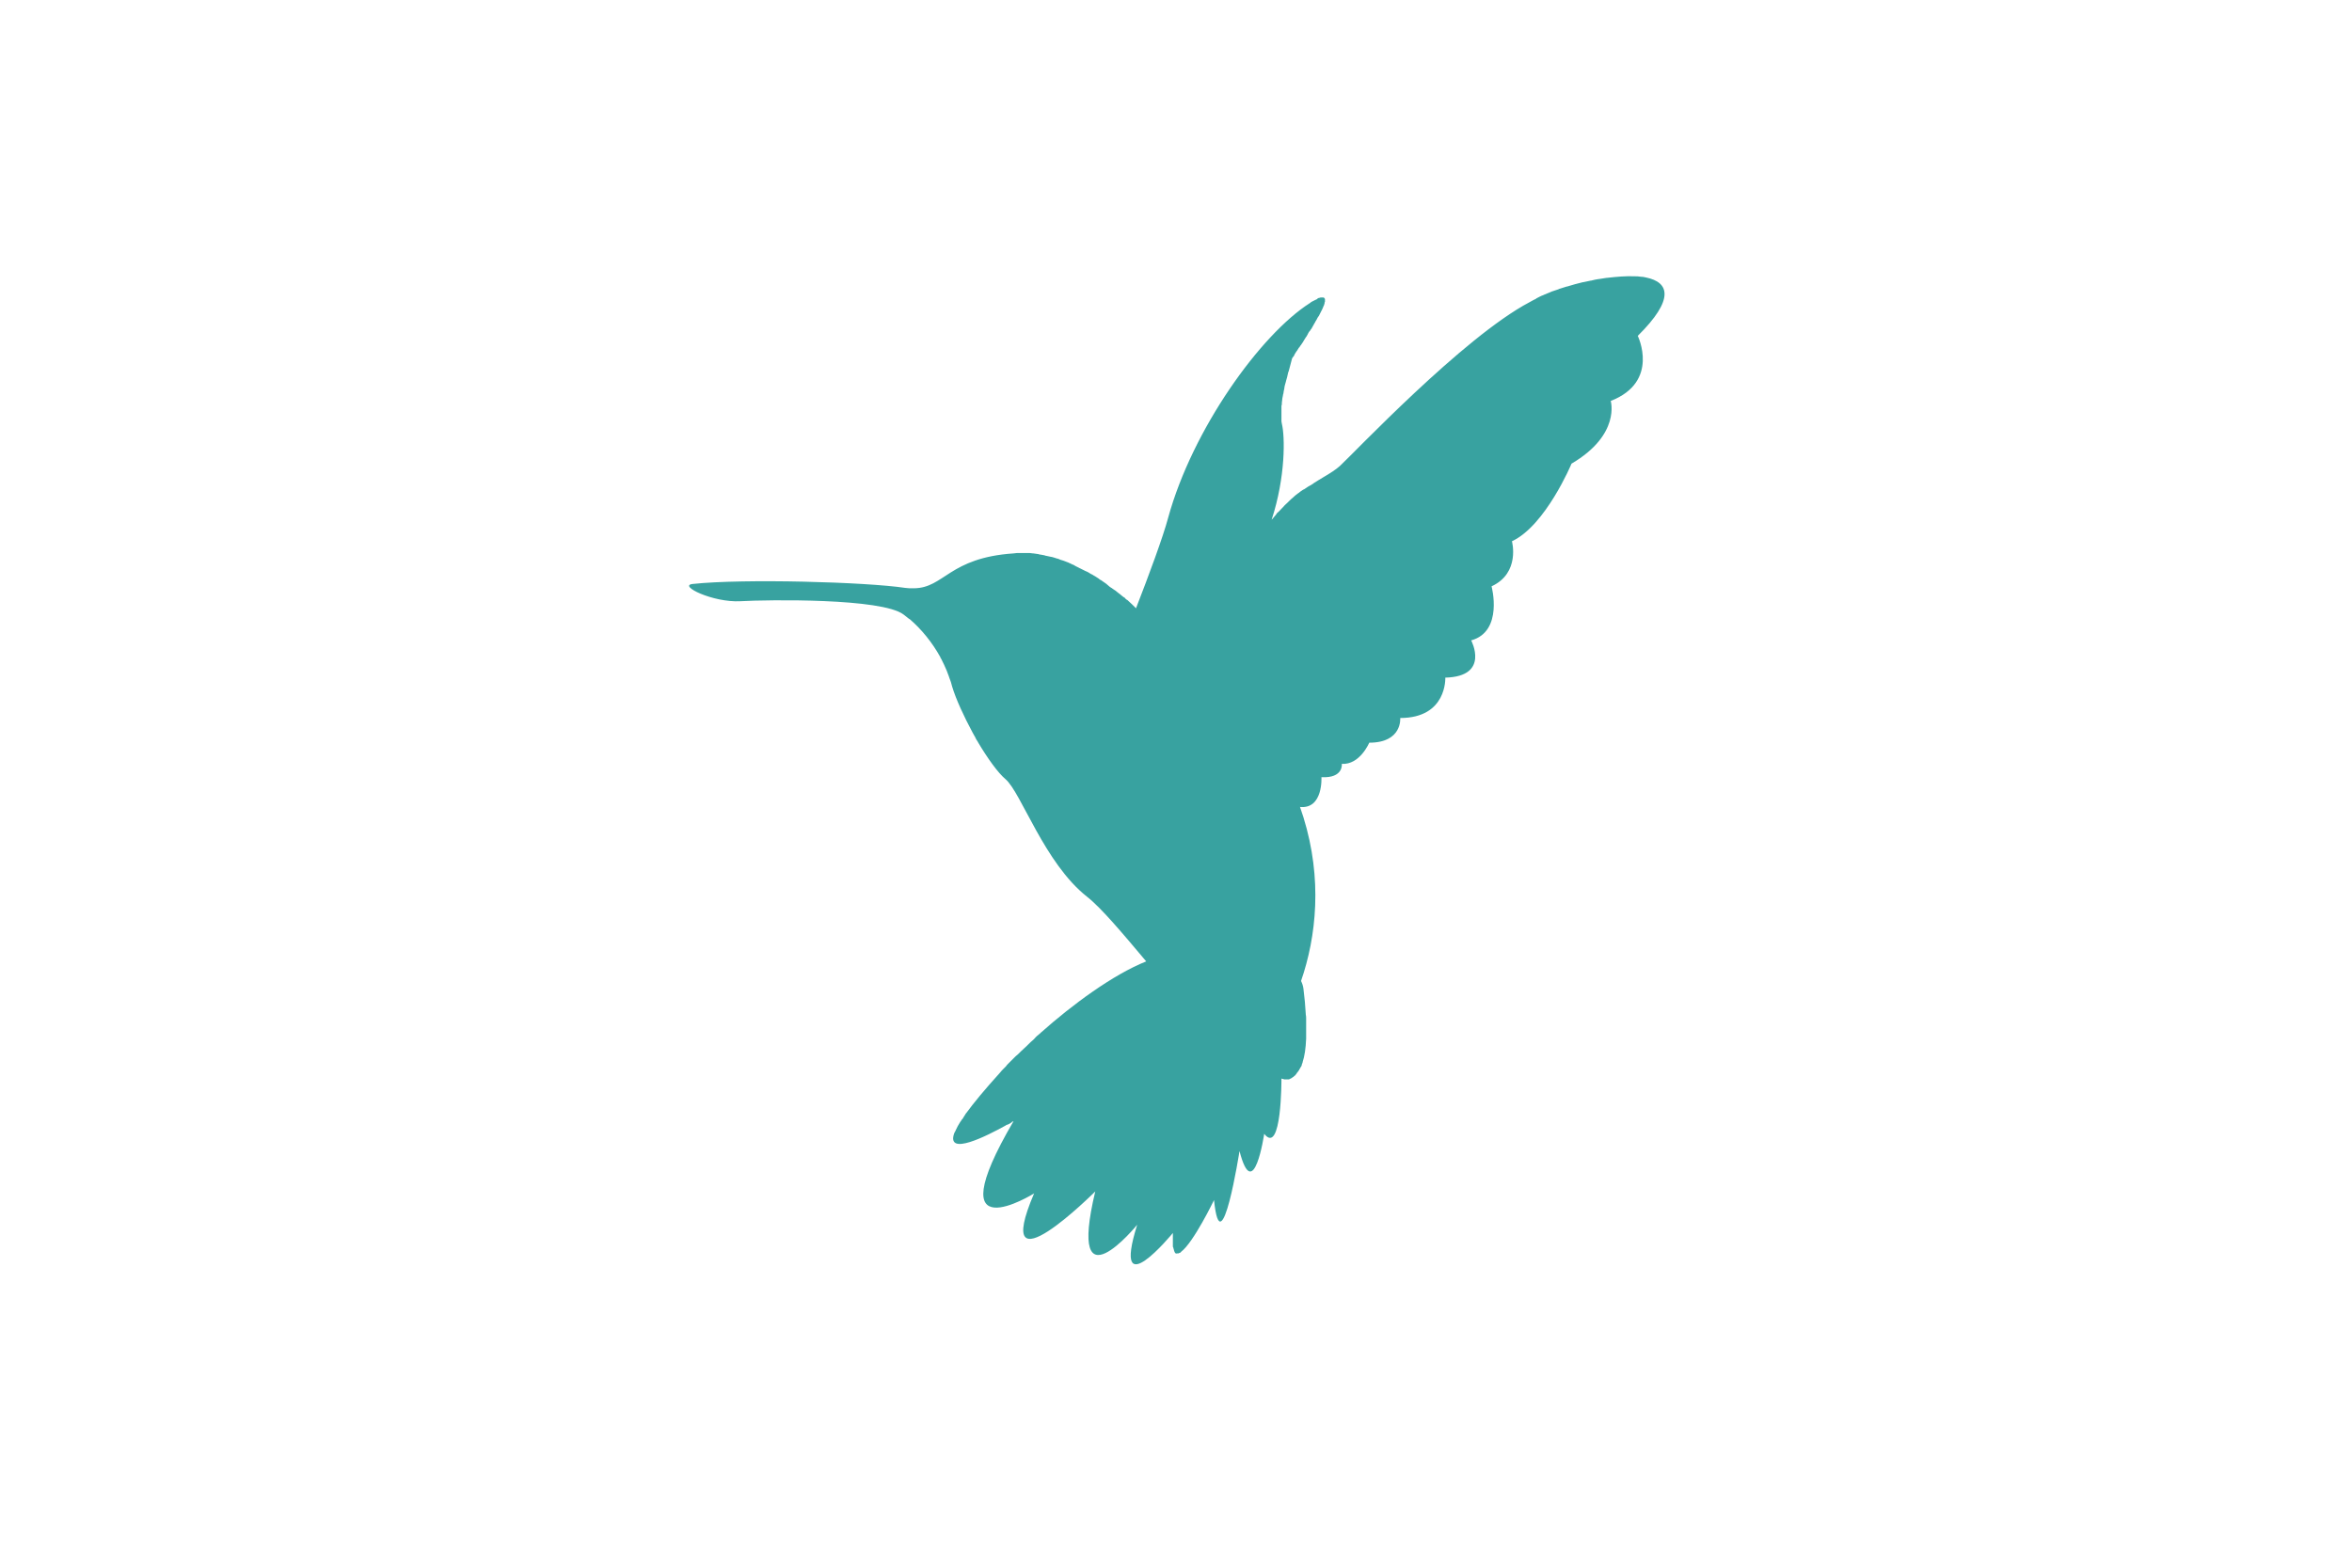
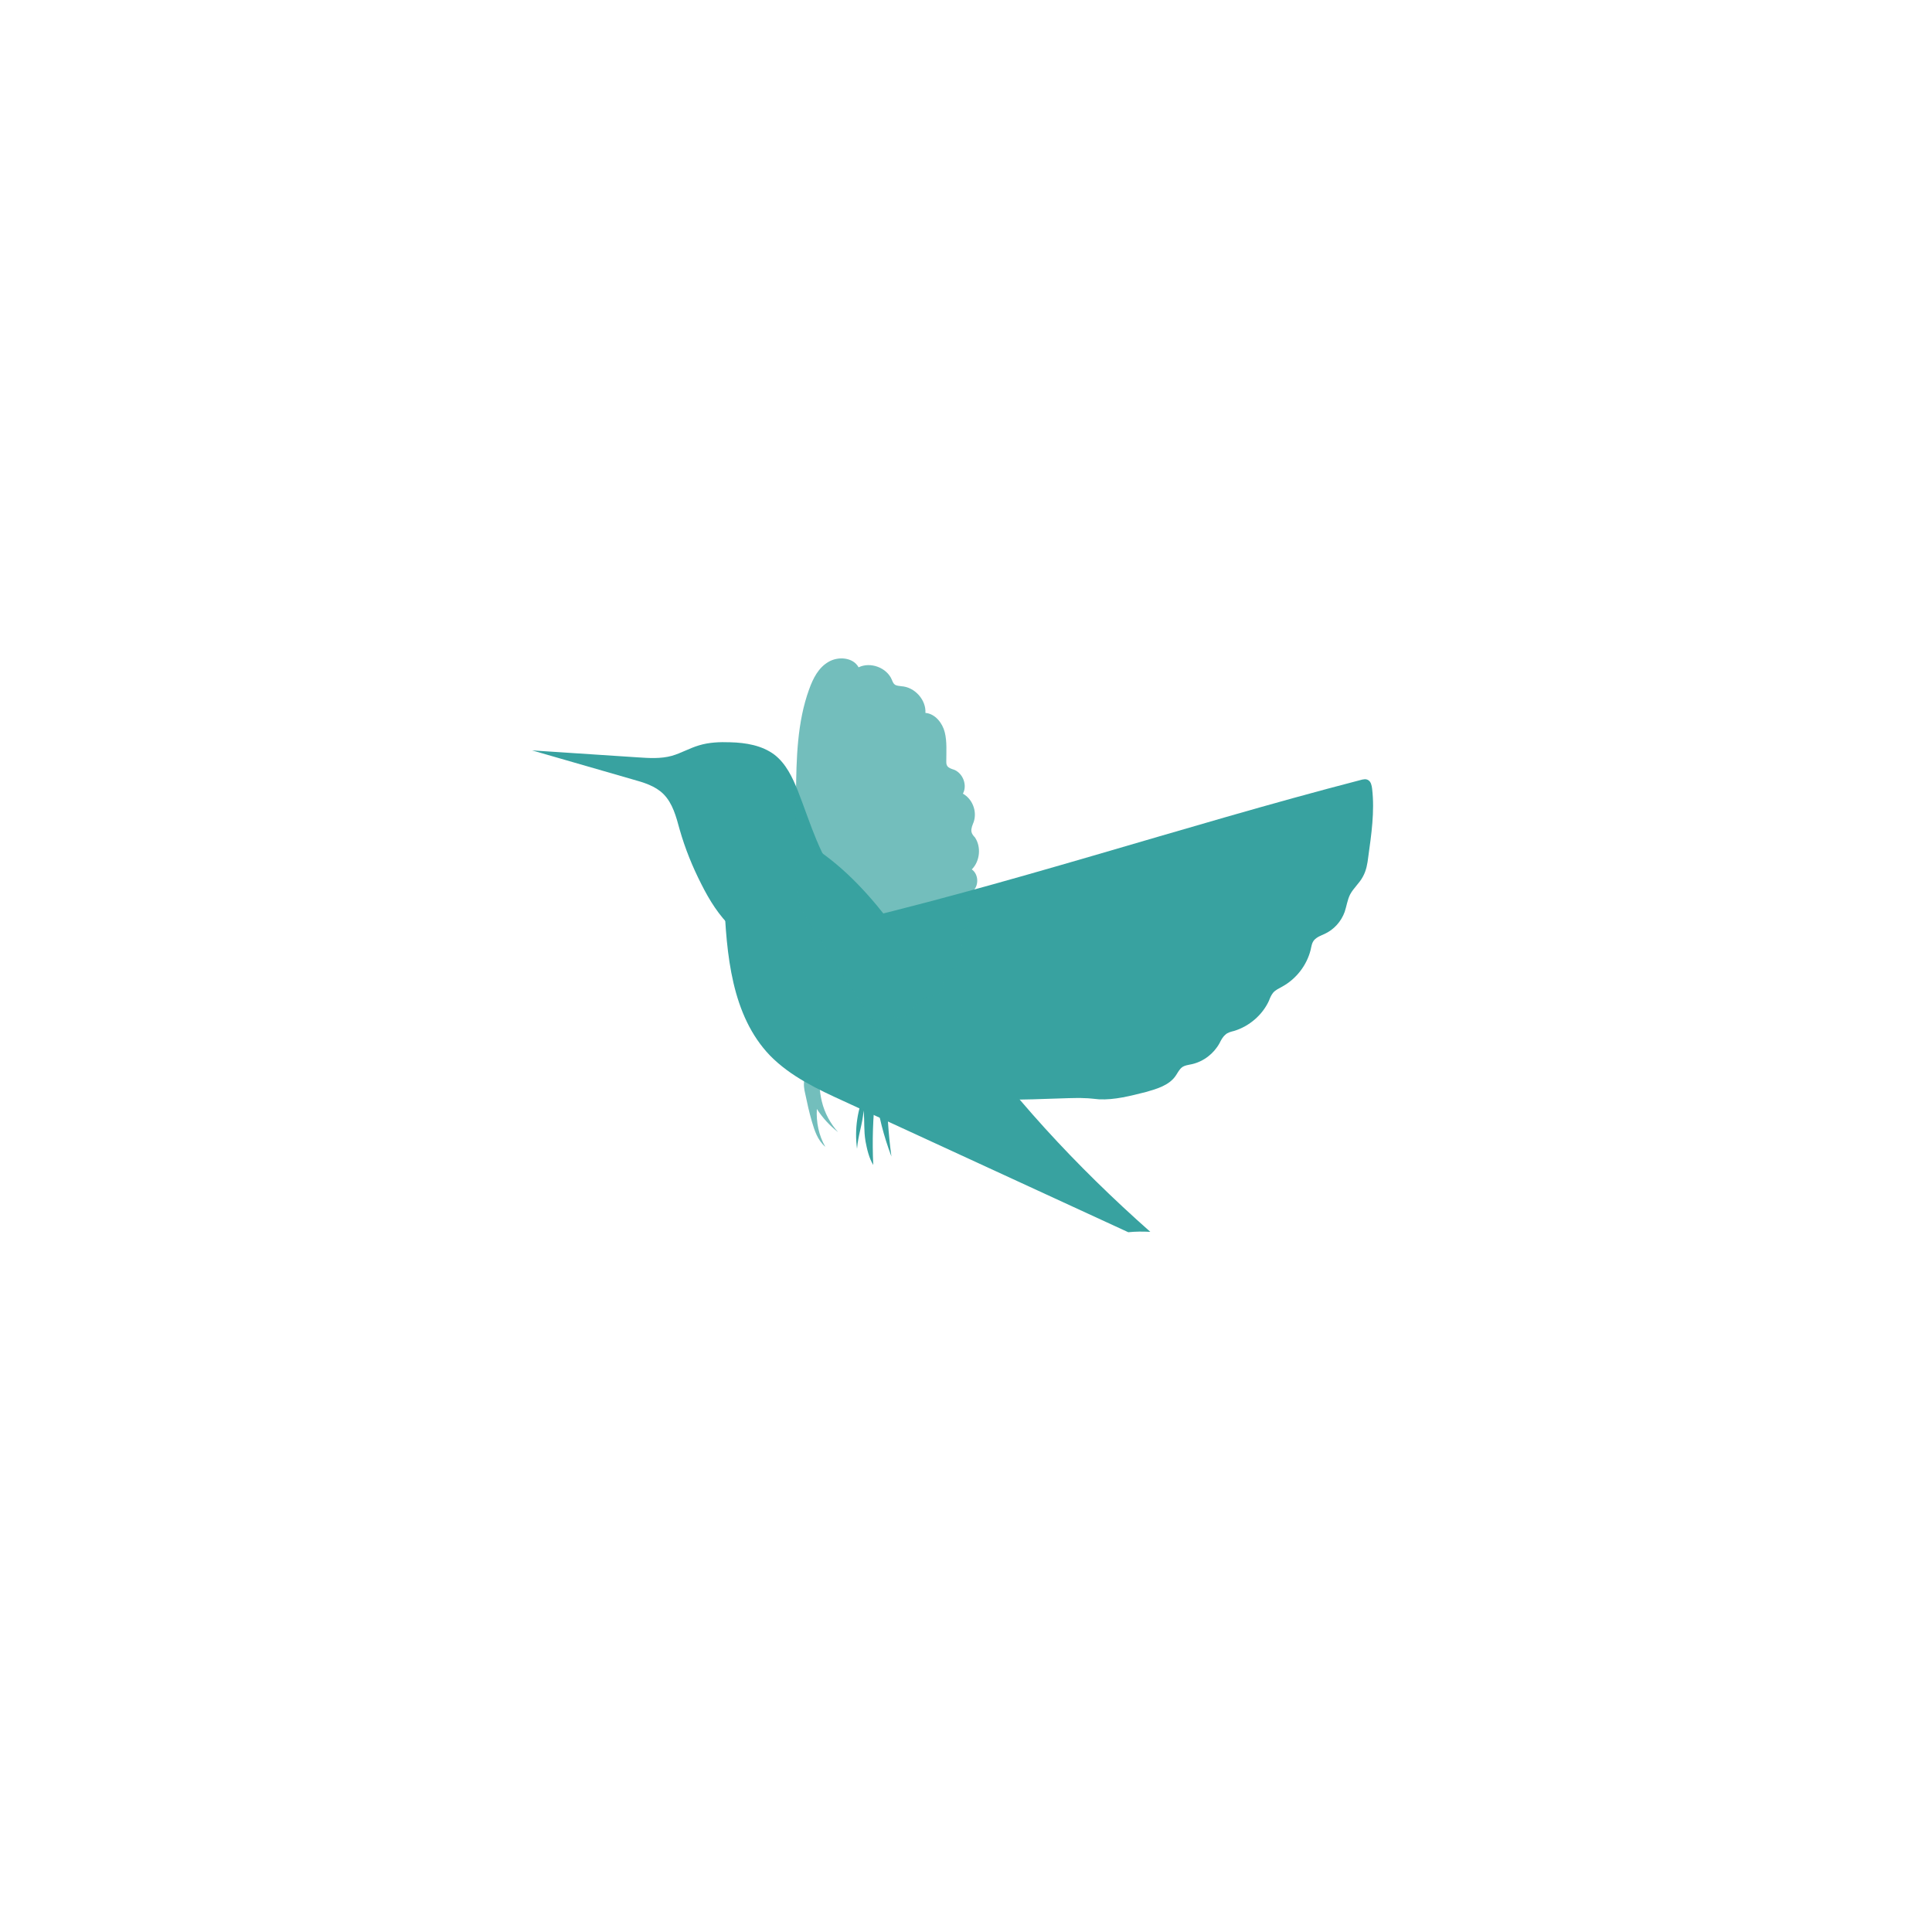
- <svg xmlns="http://www.w3.org/2000/svg" version="1.1" id="Layer_1" x="0px" y="0px" viewBox="0 0 600 400" style="enable-background:new 0 0 600 400;" xml:space="preserve">
+ <svg xmlns="http://www.w3.org/2000/svg" version="1.1" id="Layer_1" x="0px" y="0px" viewBox="0 0 500 500" style="enable-background:new 0 0 500 500;" xml:space="preserve">
  <style type="text/css">
	.st0{fill:#38A2A0;}
+ 	.st1{opacity:0.7;}
</style>
-   <path class="st0" d="M419.9,70.8C419.9,70.8,419.9,70.8,419.9,70.8C419.9,70.8,419.8,70.8,419.9,70.8c-0.4-0.1-0.9-0.2-1.4-0.2  c0,0,0,0,0,0c-0.5-0.1-1-0.1-1.5-0.1c0,0,0,0,0,0c-2.1-0.1-4.5,0.1-7.1,0.4c0,0,0,0-0.1,0c-0.6,0.1-1.2,0.2-1.9,0.3c0,0-0.1,0-0.1,0  c-0.6,0.1-1.2,0.2-1.9,0.4c0,0-0.1,0-0.1,0c-0.6,0.1-1.3,0.3-1.9,0.4c0,0,0,0-0.1,0c-1.3,0.3-2.7,0.7-4,1.1c0,0-0.1,0-0.1,0  c-0.6,0.2-1.2,0.4-1.9,0.6c-0.1,0-0.1,0-0.2,0.1c-0.6,0.2-1.2,0.4-1.8,0.6c-0.1,0-0.1,0.1-0.2,0.1c-0.6,0.2-1.1,0.5-1.7,0.7  c-0.1,0-0.1,0.1-0.2,0.1c-0.6,0.2-1.1,0.5-1.7,0.8c0,0-0.1,0-0.1,0.1c-0.6,0.3-1.2,0.6-1.7,0.9c-16.9,8.9-45,38.7-48.4,41.8  c-1,0.9-2.4,1.8-4.1,2.8l0,0c-0.8,0.5-1.7,1-2.6,1.6c0,0-0.1,0.1-0.1,0.1c-0.3,0.2-0.7,0.4-1,0.6c-0.1,0-0.1,0.1-0.2,0.1  c-0.4,0.3-0.8,0.5-1.2,0.8c0,0,0,0-0.1,0c-0.4,0.3-0.8,0.5-1.1,0.8c-0.1,0.1-0.2,0.1-0.3,0.2c-0.4,0.3-0.8,0.6-1.1,0.9  c0,0-0.1,0.1-0.1,0.1c-0.4,0.3-0.8,0.7-1.2,1.1c-0.1,0.1-0.2,0.2-0.3,0.3c-0.3,0.3-0.7,0.6-1,1c-0.1,0.1-0.2,0.2-0.3,0.3  c-0.4,0.4-0.8,0.9-1.3,1.3c-0.1,0.1-0.2,0.2-0.2,0.3c-0.3,0.4-0.7,0.8-1,1.2c-0.1,0.1-0.1,0.1-0.2,0.2c3.6-11,3.4-21.3,2.6-24.5  c0-0.2-0.1-0.4-0.1-0.6c0-0.1,0-0.2,0-0.2c0-0.2,0-0.3,0-0.5c0-0.1,0-0.2,0-0.3c0-0.2,0-0.3,0-0.5c0-0.1,0-0.2,0-0.3  c0-0.2,0-0.3,0-0.5c0-0.1,0-0.2,0-0.4c0-0.2,0-0.4,0-0.6c0-0.1,0-0.3,0-0.4c0-0.2,0-0.4,0.1-0.6c0-0.1,0-0.2,0-0.4  c0-0.3,0.1-0.6,0.1-0.8c0-0.1,0-0.1,0-0.2c0.1-0.3,0.1-0.7,0.2-1c0-0.1,0-0.2,0.1-0.4c0-0.2,0.1-0.5,0.1-0.7c0-0.1,0.1-0.3,0.1-0.4  c0-0.2,0.1-0.5,0.1-0.7c0-0.1,0.1-0.3,0.1-0.4c0.1-0.2,0.1-0.5,0.2-0.7c0-0.1,0.1-0.3,0.1-0.4c0.1-0.2,0.1-0.5,0.2-0.7  c0-0.1,0.1-0.2,0.1-0.4c0.1-0.3,0.1-0.6,0.2-0.9c0-0.1,0-0.2,0.1-0.2c0.3-1.1,0.6-2.3,0.9-3.4c0,0,0,0,0,0c0-0.1,0.1-0.1,0.1-0.2  c0.1-0.1,0.2-0.3,0.3-0.4c0.1-0.1,0.2-0.2,0.2-0.4c0.2-0.3,0.3-0.5,0.5-0.8c0,0,0-0.1,0.1-0.1c0.2-0.3,0.3-0.5,0.5-0.8  c0.1-0.1,0.1-0.2,0.2-0.2c0.1-0.2,0.2-0.4,0.4-0.6c0.1-0.1,0.1-0.2,0.2-0.3c0.1-0.2,0.3-0.4,0.4-0.6c0-0.1,0.1-0.2,0.1-0.2  c0.2-0.3,0.3-0.5,0.5-0.8c0,0,0-0.1,0.1-0.1c0.1-0.2,0.3-0.5,0.4-0.7c0-0.1,0.1-0.2,0.1-0.2c0.1-0.2,0.2-0.4,0.3-0.5  c0.1-0.1,0.1-0.2,0.2-0.2c0.1-0.2,0.2-0.4,0.4-0.6c0-0.1,0.1-0.1,0.1-0.2c0.1-0.2,0.3-0.5,0.4-0.7c0-0.1,0.1-0.1,0.1-0.2  c0.1-0.2,0.2-0.3,0.3-0.5c0-0.1,0.1-0.2,0.1-0.2c0.1-0.2,0.2-0.3,0.3-0.5c0-0.1,0.1-0.1,0.1-0.2c0.1-0.2,0.2-0.4,0.3-0.5  c0,0,0-0.1,0.1-0.1c0.1-0.2,0.2-0.4,0.3-0.6c0-0.1,0.1-0.1,0.1-0.2c0.1-0.1,0.1-0.3,0.2-0.4c0-0.1,0.1-0.1,0.1-0.2  c0.1-0.1,0.1-0.2,0.2-0.4c0-0.1,0.1-0.1,0.1-0.2c0.1-0.2,0.1-0.3,0.2-0.5c0,0,0,0,0,0c0.1-0.2,0.1-0.3,0.2-0.4c0,0,0-0.1,0-0.1  c0-0.1,0.1-0.2,0.1-0.3c0,0,0-0.1,0-0.1c0-0.1,0-0.2,0.1-0.3c0,0,0-0.1,0-0.1c0-0.1,0-0.2,0-0.3c0,0,0,0,0,0c0-0.1,0-0.1,0-0.2  c0,0,0,0,0-0.1c0,0,0-0.1-0.1-0.1c0,0,0,0,0-0.1c0,0-0.1-0.1-0.1-0.1c0,0,0,0,0,0c-0.1,0-0.1-0.1-0.2-0.1c0,0,0,0-0.1,0  c-0.1,0-0.1,0-0.2,0c0,0-0.1,0-0.1,0c-0.1,0-0.1,0-0.2,0c0,0-0.1,0-0.1,0c-0.1,0-0.2,0.1-0.3,0.1c0,0,0,0-0.1,0  c-0.1,0-0.3,0.1-0.4,0.2c0,0-0.1,0-0.1,0.1c-0.1,0.1-0.2,0.1-0.4,0.2c-0.1,0-0.1,0.1-0.2,0.1c-0.1,0.1-0.3,0.1-0.4,0.2  c-0.1,0-0.1,0.1-0.2,0.1c-0.2,0.1-0.4,0.2-0.6,0.4c-12.6,8-30,32.2-36.2,54.8c-1.3,4.9-4.9,14.6-8.2,23.1c-0.6-0.6-1.3-1.3-2.2-2.1  c-0.1,0-0.1-0.1-0.2-0.1c-0.1-0.1-0.3-0.2-0.4-0.4c-0.1-0.1-0.2-0.2-0.3-0.2c-0.1-0.1-0.3-0.2-0.4-0.3c-0.2-0.2-0.4-0.3-0.6-0.5  c-0.1-0.1-0.3-0.2-0.4-0.3c-0.2-0.1-0.3-0.3-0.5-0.4c-0.1-0.1-0.2-0.2-0.4-0.3c-0.2-0.1-0.4-0.3-0.6-0.4c-0.1-0.1-0.2-0.2-0.3-0.2  c-0.3-0.2-0.6-0.4-0.9-0.7c-0.1-0.1-0.2-0.1-0.2-0.2c-0.2-0.2-0.5-0.3-0.7-0.5c-0.1-0.1-0.2-0.1-0.3-0.2c-0.3-0.2-0.5-0.4-0.8-0.5  c-0.1-0.1-0.2-0.1-0.2-0.2c-0.4-0.2-0.7-0.5-1.1-0.7c-0.1,0-0.1-0.1-0.2-0.1c-0.3-0.2-0.6-0.4-0.9-0.5c-0.1-0.1-0.2-0.1-0.3-0.2  c-0.3-0.2-0.7-0.4-1-0.5c-0.1,0-0.1-0.1-0.2-0.1c-0.4-0.2-0.8-0.4-1.2-0.6c-0.1,0-0.2-0.1-0.2-0.1c-0.3-0.2-0.7-0.3-1-0.5  c-0.1-0.1-0.2-0.1-0.3-0.2c-0.4-0.2-0.8-0.3-1.1-0.5c-0.1,0-0.1,0-0.2-0.1c-0.4-0.2-0.9-0.3-1.3-0.5c-0.1,0-0.2-0.1-0.3-0.1  c-0.4-0.1-0.7-0.2-1.1-0.4c-0.1,0-0.2-0.1-0.4-0.1c-0.4-0.1-0.8-0.3-1.3-0.4c0,0-0.1,0-0.1,0c-0.5-0.1-0.9-0.2-1.4-0.3  c-0.1,0-0.2,0-0.3-0.1c-0.4-0.1-0.7-0.1-1.1-0.2c-0.1,0-0.3,0-0.4-0.1c-0.5-0.1-0.9-0.1-1.4-0.2c0,0-0.1,0-0.1,0  c-0.5-0.1-1-0.1-1.5-0.1c-0.1,0-0.3,0-0.4,0c-0.4,0-0.7,0-1.1,0c-0.1,0-0.3,0-0.4,0c-0.5,0-1,0-1.5,0.1c-16.5,1.1-17.7,8.8-25.4,8.9  c0,0,0,0,0,0c-0.3,0-0.7,0-1,0c-0.1,0-0.1,0-0.2,0c-0.4,0-0.7-0.1-1.1-0.1c-9.9-1.5-41.2-2.4-54.2-1c-3.8,0.4,5.2,4.8,12.2,4.4  c7.1-0.4,36.1-0.8,41.6,3.4c0.5,0.4,0.9,0.7,1.4,1.1c0,0,0,0,0,0c0.1,0,0.1,0.1,0.2,0.1c0,0,0,0,0,0c3,2.6,5.7,5.9,7.8,9.7  c0,0,0,0.1,0,0.1c0.1,0.1,0.1,0.2,0.2,0.3c0,0,0,0,0,0c0.5,1,1,2,1.4,3c0.1,0.3,0.2,0.5,0.3,0.8c0.1,0.3,0.3,0.7,0.4,1.1  c0.3,0.7,0.5,1.4,0.7,2.2c1,3.3,3,7.6,5.2,11.7c0,0,0,0,0,0c0.2,0.3,0.3,0.6,0.5,0.9c0.1,0.1,0.2,0.3,0.2,0.4  c0.1,0.1,0.2,0.3,0.2,0.4c0.1,0.2,0.3,0.4,0.4,0.6c0,0.1,0.1,0.1,0.1,0.2c2.5,4.2,5.1,7.8,7,9.4c4,3.4,9.9,21.4,20.8,30  c3.7,2.9,9.2,9.5,15.1,16.5c-8.5,3.4-18.8,11-26.9,18.2c-0.1,0.1-0.1,0.1-0.2,0.2c-0.5,0.4-1,0.8-1.4,1.3c-0.1,0.1-0.2,0.2-0.3,0.3  c-0.5,0.4-0.9,0.8-1.4,1.3c-0.1,0.1-0.1,0.1-0.2,0.2c-0.5,0.5-1,0.9-1.5,1.4c-0.1,0.1-0.2,0.2-0.4,0.4c-0.3,0.3-0.6,0.6-1,0.9  c-0.2,0.2-0.4,0.4-0.6,0.6c-0.2,0.2-0.5,0.5-0.7,0.7c-0.2,0.2-0.4,0.4-0.6,0.6c-0.2,0.2-0.4,0.4-0.6,0.7c-0.2,0.2-0.3,0.3-0.5,0.5  c-0.4,0.4-0.7,0.7-1,1.1c-3.9,4.3-6.7,7.7-8.6,10.3c0,0,0,0,0,0c0,0-0.1,0.1-0.1,0.1c-0.1,0.2-0.2,0.3-0.3,0.5  c-0.1,0.1-0.1,0.2-0.2,0.3c-0.1,0.2-0.2,0.3-0.3,0.5c-0.1,0.1-0.1,0.2-0.2,0.2c-0.1,0.2-0.2,0.3-0.3,0.5c0,0-0.1,0.1-0.1,0.1  c-0.5,0.8-0.9,1.5-1.2,2.2c0,0,0,0,0,0c-0.1,0.2-0.1,0.3-0.2,0.4c0,0,0,0,0,0c-0.1,0.1-0.1,0.3-0.2,0.4c0,0,0,0,0,0  c-2,5.9,8.4,0.6,13.1-2c0,0,0,0,0,0c0.1-0.1,0.2-0.1,0.3-0.2c0,0,0,0,0.1,0c0.1,0,0.2-0.1,0.2-0.1c0,0,0,0,0.1,0  c0.3-0.2,0.6-0.3,0.8-0.5c0,0,0.1,0,0.1-0.1c0,0,0.1,0,0.1-0.1c0,0,0.1,0,0.1,0c0,0,0.1,0,0.1-0.1c0,0,0,0,0,0c0,0,0.1,0,0.1,0  c0,0,0,0,0,0c0.1,0,0.1-0.1,0.1-0.1c0,0,0,0,0,0c-20.1,34.3,5.2,18.5,5.2,18.5c-11.3,26.4,15.6-0.5,15.6-0.5  c-7.3,30.6,10.7,8.5,10.7,8.5c-6.7,21.4,9.1,2.1,9.1,2.1c0,0.3,0,0.5,0,0.8c0,0.1,0,0.1,0,0.2c0,0.2,0,0.3,0,0.5c0,0.1,0,0.1,0,0.2  c0,0.1,0,0.3,0,0.4c0,0.1,0,0.1,0,0.2c0,0.1,0,0.3,0,0.4c0,0.1,0,0.1,0,0.2c0,0.1,0,0.2,0,0.3c0,0,0,0.1,0,0.1c0,0.1,0,0.3,0.1,0.4  c0,0,0,0,0,0c0,0.1,0.1,0.3,0.1,0.4c0,0,0,0,0,0c0,0.1,0.1,0.2,0.1,0.3c0,0,0,0.1,0,0.1c0,0.1,0.1,0.1,0.1,0.2c0,0,0,0,0,0.1  c0,0,0.1,0.1,0.1,0.1c0,0,0,0,0,0.1c0,0,0.1,0.1,0.1,0.1c0,0,0,0,0,0c0,0,0.1,0.1,0.1,0.1c0,0,0,0,0,0c0.1,0,0.2,0.1,0.4,0  c0,0,0,0,0,0c0.1,0,0.1,0,0.2,0c0,0,0,0,0.1,0c0.1,0,0.1,0,0.2-0.1c0,0,0,0,0.1,0c0.1,0,0.1-0.1,0.2-0.1c0,0,0,0,0,0  c0.1,0,0.1-0.1,0.2-0.2c0,0,0,0,0,0c3.2-2.4,8.4-13.2,8.4-13.2c1.8,17.5,6.5-12.5,6.5-12.5c3.6,13.9,6.3-4.4,6.3-4.4  c4.5,5.7,4.4-14.1,4.4-14.1c0.1,0,0.2,0.1,0.3,0.1c0,0,0.1,0,0.1,0c0.1,0,0.2,0,0.2,0.1c0,0,0.1,0,0.1,0c0.1,0,0.1,0,0.2,0  c0,0,0.1,0,0.1,0c0.1,0,0.1,0,0.2,0c0,0,0.1,0,0.1,0c0.1,0,0.1,0,0.2,0c0,0,0.1,0,0.1,0c0.1,0,0.1,0,0.2,0c0,0,0.1,0,0.1,0  c0.1,0,0.1,0,0.2-0.1c0.1,0,0.1,0,0.2-0.1c0.1,0,0.1,0,0.2-0.1c0.1,0,0.1,0,0.2-0.1c0,0,0.1-0.1,0.1-0.1c0.1,0,0.1-0.1,0.2-0.1  c0,0,0.1,0,0.1-0.1c0.3-0.2,0.5-0.4,0.7-0.7c0,0,0,0,0,0c0.1-0.1,0.1-0.2,0.2-0.3c0,0,0-0.1,0.1-0.1c0.1-0.1,0.1-0.2,0.2-0.3  c0,0,0-0.1,0.1-0.1c0.1-0.1,0.1-0.2,0.2-0.4c0,0,0-0.1,0.1-0.1c0.1-0.1,0.1-0.3,0.2-0.4c0,0,0-0.1,0.1-0.1c0.1-0.1,0.1-0.3,0.2-0.5  c0,0,0-0.1,0-0.1c0.1-0.2,0.1-0.3,0.2-0.5c0,0,0-0.1,0-0.1c0.5-1.5,0.8-3.5,0.9-6c0,0,0,0,0-0.1c0-0.3,0-0.7,0-1c0,0,0-0.1,0-0.1  c0-0.3,0-0.7,0-1c0-0.1,0-0.1,0-0.2c0-0.4,0-0.7,0-1.1c0-0.1,0-0.1,0-0.2c0-0.4,0-0.8,0-1.1c0-0.1,0-0.1,0-0.2c0-0.4,0-0.8-0.1-1.2  c0,0,0-0.1,0-0.1c-0.1-2-0.3-4.1-0.6-6.5c-0.1-0.7-0.3-1.3-0.6-1.9c3.9-11.3,5.5-26,0.6-41.8c-0.3-0.8-0.5-1.6-0.8-2.4  c0-0.1,0-0.1-0.1-0.2c6,0.6,5.5-7.6,5.5-7.6c5.7,0.3,5.2-3.4,5.2-3.4c4.6,0.3,7-5.4,7-5.4c8.5,0,7.9-6.3,7.9-6.3  c12,0,11.5-10.3,11.5-10.3c11.5-0.3,6.6-9.5,6.6-9.5c8.3-2.3,5.2-13.8,5.2-13.8c7.4-3.4,5.2-11.5,5.2-11.5  c8.6-4,15.2-19.8,15.2-19.8c12.6-7.4,10-16,10-16c12.6-4.9,6.9-16.6,6.9-16.6C427.3,76.3,425.8,72,419.9,70.8z" />
+   <g>
+     <g>
+       <path class="st0" d="M207.3,217.3c17.5,9.8,27.9,28.3,39.3,44.8c14.5,21,32,39.8,51.1,56.7c-1.9-0.1-3.8-0.1-5.7,0.1    c-24.5-11.3-49.1-22.6-73.6-33.9c-6.8-3.1-13.8-6.4-19.1-11.8c-10-10.4-11.3-26.2-11.9-40.7c-0.1-2.9-0.2-6,0.9-8.7    c1.1-2.7,3.7-5.1,6.6-4.9L207.3,217.3z" />
+     </g>
+     <g>
+       <path class="st0" d="M213.6,240c46.7-10.7,92.1-26.1,138.4-38.1c0.7-0.2,1.5-0.4,2.1,0c0.7,0.4,0.9,1.4,1,2.2    c0.7,5.9-0.2,11.9-1,17.7c-0.2,1.7-0.5,3.5-1.4,5.1c-0.9,1.7-2.4,2.9-3.3,4.6c-0.7,1.4-0.9,3-1.4,4.5c-0.9,2.5-2.8,4.6-5.2,5.7    c-0.9,0.4-2,0.8-2.7,1.6c-0.6,0.7-0.7,1.6-0.9,2.5c-1,4-3.7,7.5-7.3,9.5c-0.9,0.5-1.8,0.9-2.4,1.6c-0.5,0.6-0.8,1.3-1.1,2.1    c-1.7,3.7-5.1,6.6-9,7.8c-0.8,0.2-1.7,0.4-2.3,1c-0.7,0.6-1.1,1.4-1.5,2.2c-1.5,2.7-4.1,4.7-7.1,5.4c-0.9,0.2-2,0.3-2.7,0.9    c-0.7,0.6-1.1,1.5-1.6,2.2c-1.7,2.4-4.8,3.3-7.6,4.1c-4,1-8.1,2.1-12.2,1.9c-1.3-0.1-2.5-0.3-3.8-0.3c-1.3-0.1-2.7,0-4,0    c-3.1,0.1-6.2,0.2-9.3,0.3c-3.9,0.1-7.9,0.2-11.7-0.7c-7.9-1.9-14-8-19-14.4c-5-6.4-9.3-13.4-15.6-18.5L213.6,240z" />
+     </g>
+     <g>
+       <path class="st0" d="M218,228.9c-5.8-6.8-8.2-15.8-11.5-24.2c-1.4-3.5-3.1-7.1-6.1-9.4c-3.2-2.4-7.4-3.1-11.4-3.2    c-2.7-0.1-5.5,0-8.1,0.8c-2.4,0.7-4.6,2-7,2.7c-2.9,0.8-5.9,0.6-8.9,0.4c-9.1-0.6-18.2-1.2-27.3-1.8c8.7,2.5,17.3,5,26,7.5    c2.9,0.8,5.9,1.7,8,3.8c2.4,2.4,3.3,5.9,4.2,9.2c1.4,4.9,3.3,9.6,5.6,14.1c2.1,4.2,4.6,8.2,8,11.4c3.4,3.2,7.9,5.5,12.5,5.6    L218,228.9z" />
+     </g>
+     <g>
+       <path class="st0" d="M227.7,281.2c-1,0.3-2.2-0.4-3,0.2c-0.3,0.2-0.4,0.5-0.6,0.8c-2.2,4.7-3,10-2.3,15.1c0.3-3.7,1.4-6.2,1.7-9.9    c0.3,3,0,5,0.5,8c0.4,2.1,0.9,4.3,2,6.1c-0.3-6.2-0.1-12.3,0.6-18.5c0.7,5.6,2.1,11,4.1,16.3c-0.8-5.9-1.2-11.8-1.1-17.8    L227.7,281.2z" />
+     </g>
+     <g class="st1">
+       <path class="st0" d="M210.6,276.5c-1.2,0.3-2.1,1.5-2.4,2.8s-0.1,2.6,0.2,3.8c0.5,2.4,1,4.7,1.7,7.1c0.7,2.4,1.5,4.9,3.5,6.6    c-1.7-2.9-2.4-6.4-2.2-9.8c1.5,2.3,3.3,4.3,5.5,6c-2-2.2-3.5-5-4.2-7.9c-0.7-2.8-0.7-5.6-0.8-8.5L210.6,276.5z" />
+     </g>
+     <g class="st1">
+       <path class="st0" d="M207,234.9c-1.2-9.8-1.1-19.6-1-29.5c0.1-9.1,0.3-18.5,3.4-27c1-2.8,2.4-5.6,5-7.1c2.5-1.5,6.4-1.2,7.8,1.4    c3.1-1.5,7.3,0.1,8.6,3.2c0.2,0.5,0.4,1,0.8,1.3c0.5,0.3,1.1,0.3,1.7,0.4c3.4,0.2,6.4,3.5,6.2,6.9c2.5,0.2,4.4,2.6,5,5    c0.6,2.4,0.4,5,0.4,7.5c0,0.5,0,0.9,0.3,1.3c0.4,0.5,1.1,0.7,1.7,0.9c2.3,0.9,3.5,4,2.3,6.2c2.5,1.4,3.7,4.6,2.8,7.3    c-0.3,0.8-0.7,1.6-0.6,2.5c0.1,0.6,0.5,1.1,0.9,1.5c1.7,2.5,1.3,6.2-0.8,8.3c1.7,1.2,1.9,4,0.4,5.5c-0.4,0.4-0.8,0.6-1.1,1.1    c-0.7,1.1-0.1,2.5,0.1,3.8c0.3,1.9-0.2,4-1.5,5.4c-0.4,0.4-0.9,0.9-1,1.4c-0.1,0.6,0.2,1.3,0.4,1.9c0.9,2.3,0,5.1-2,6.5    c-0.8,0.6-1.8,0.9-2.2,1.8c-0.7,1.2-0.1,2.9-0.9,4.1c-0.9,1.3-2.8,1.2-4.3,1.8c-1.6,0.7-2.5,2.2-3.7,3.5c-1.2,1.2-3.1,2.2-4.5,1.2    c-0.3,1.9-2.5,3.3-4.4,2.8L207,234.9z" />
+     </g>
+   </g>
</svg>
